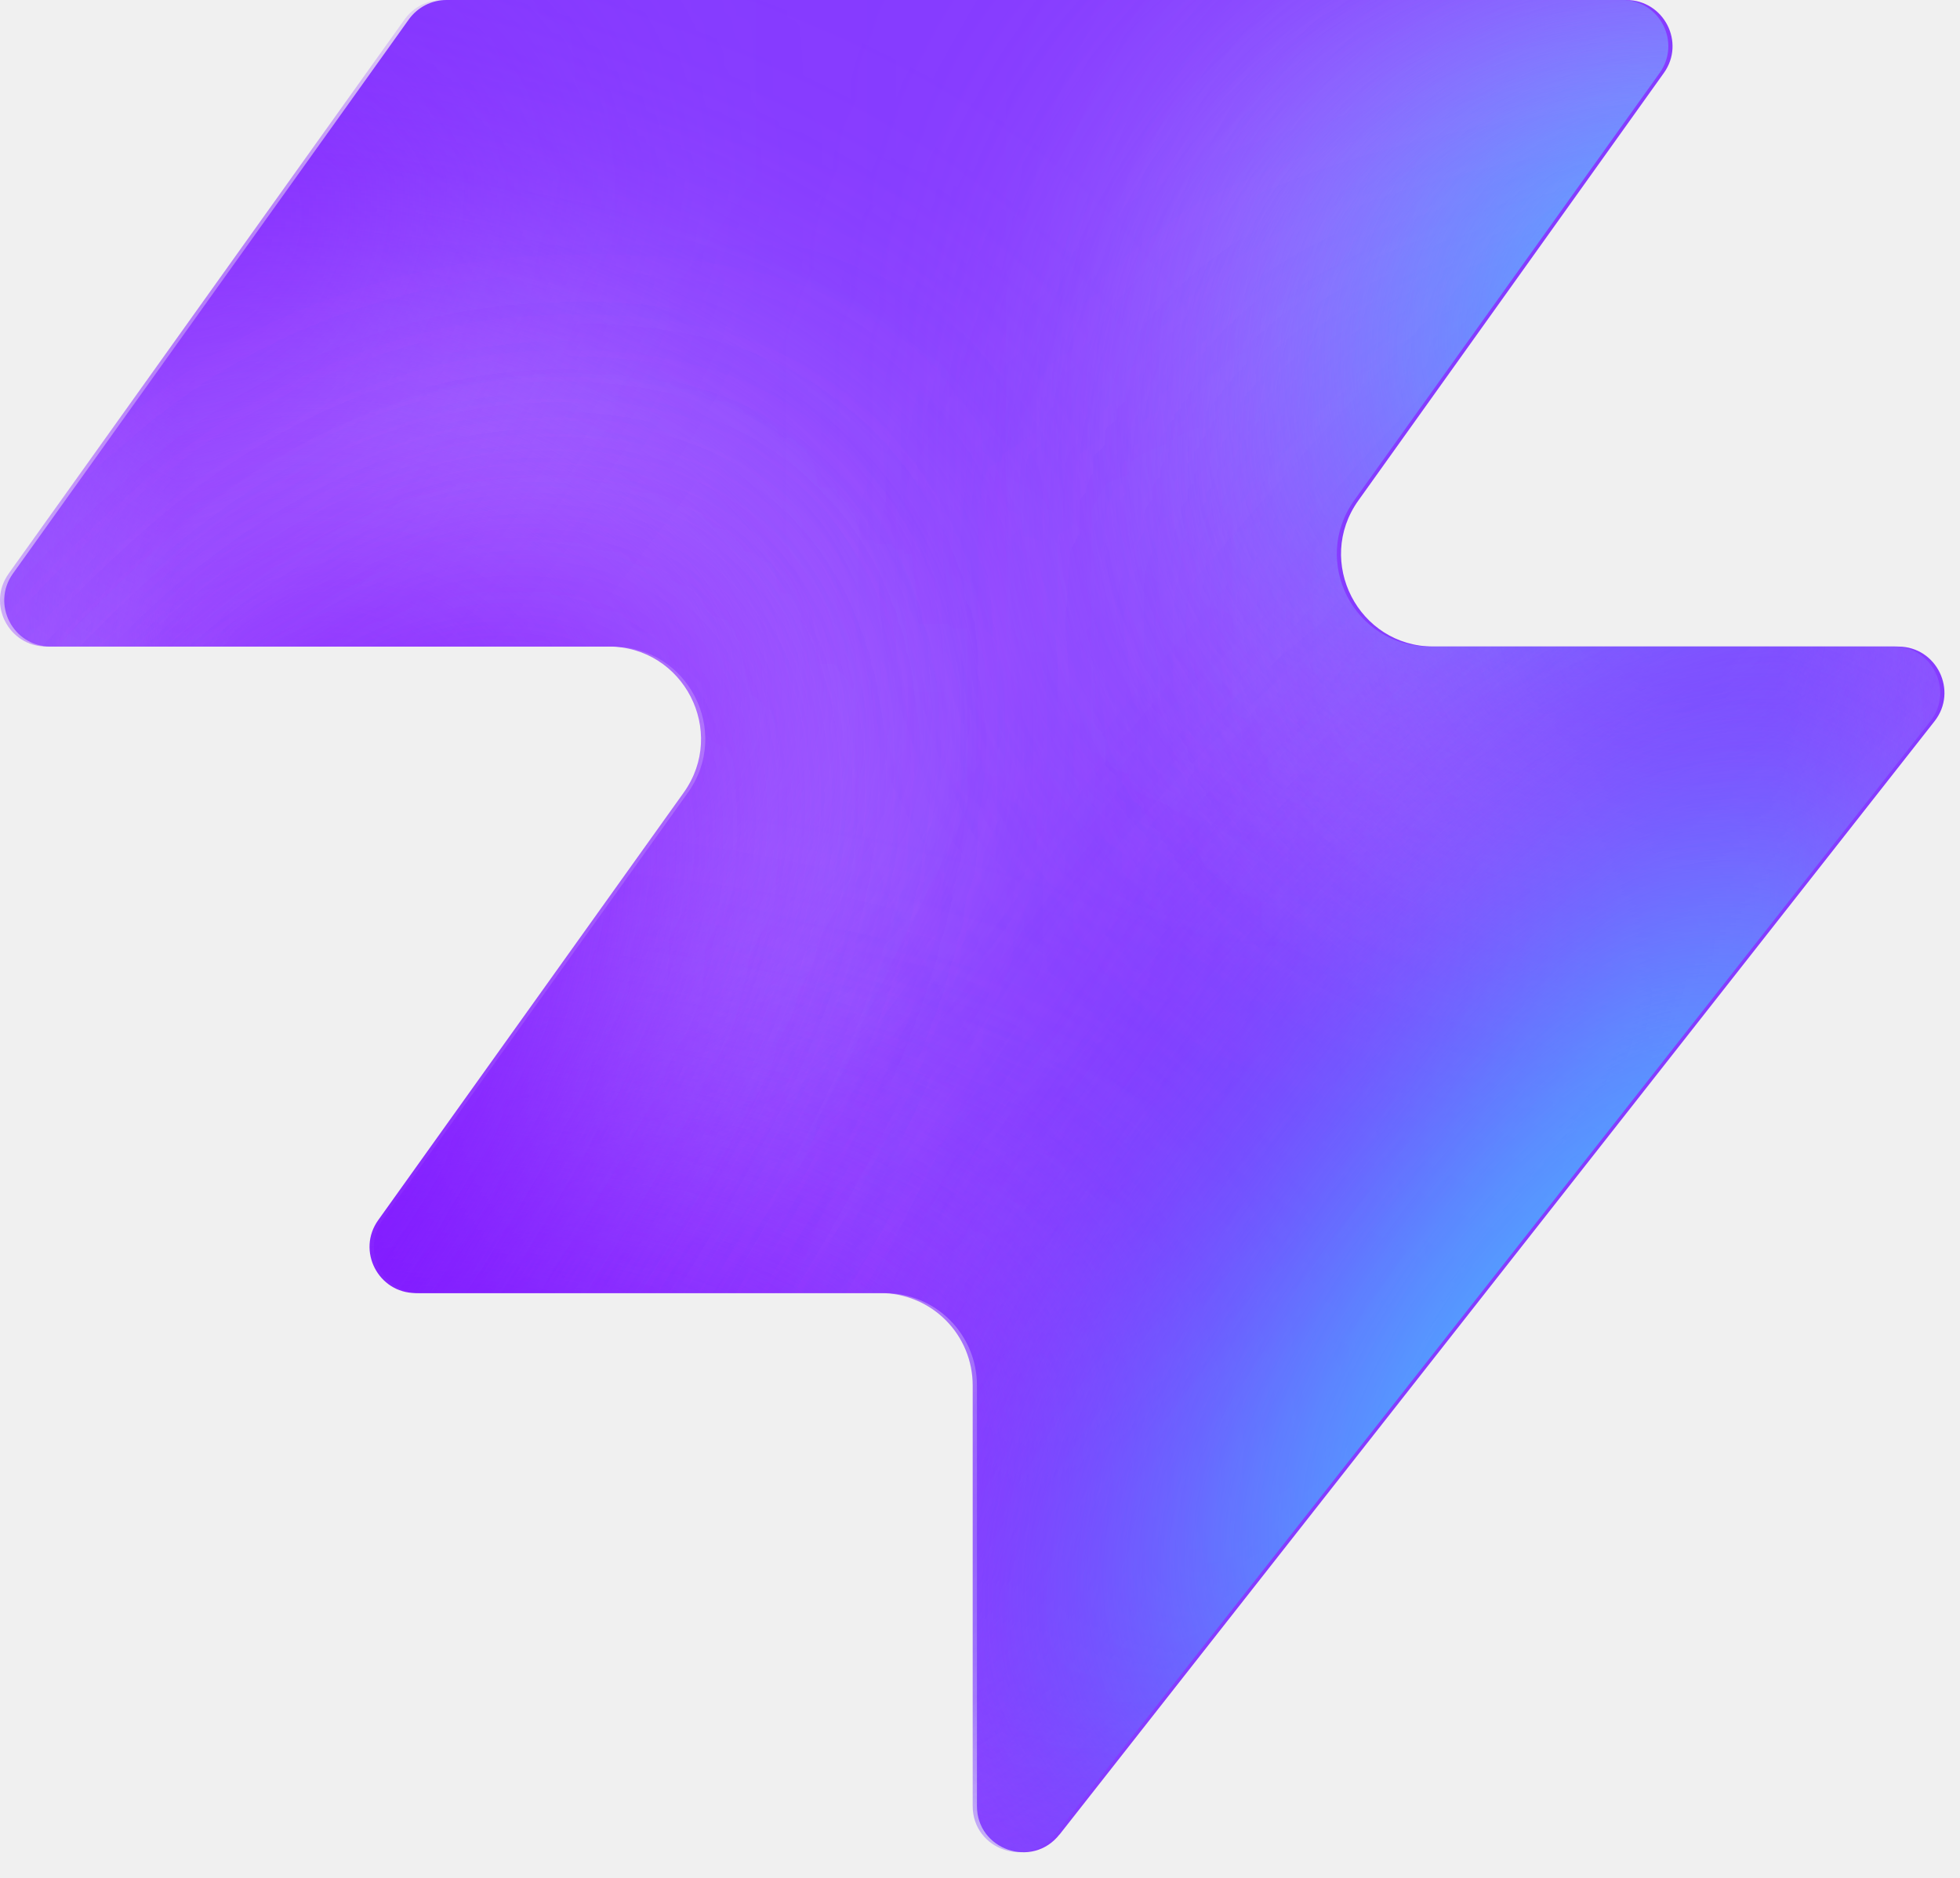
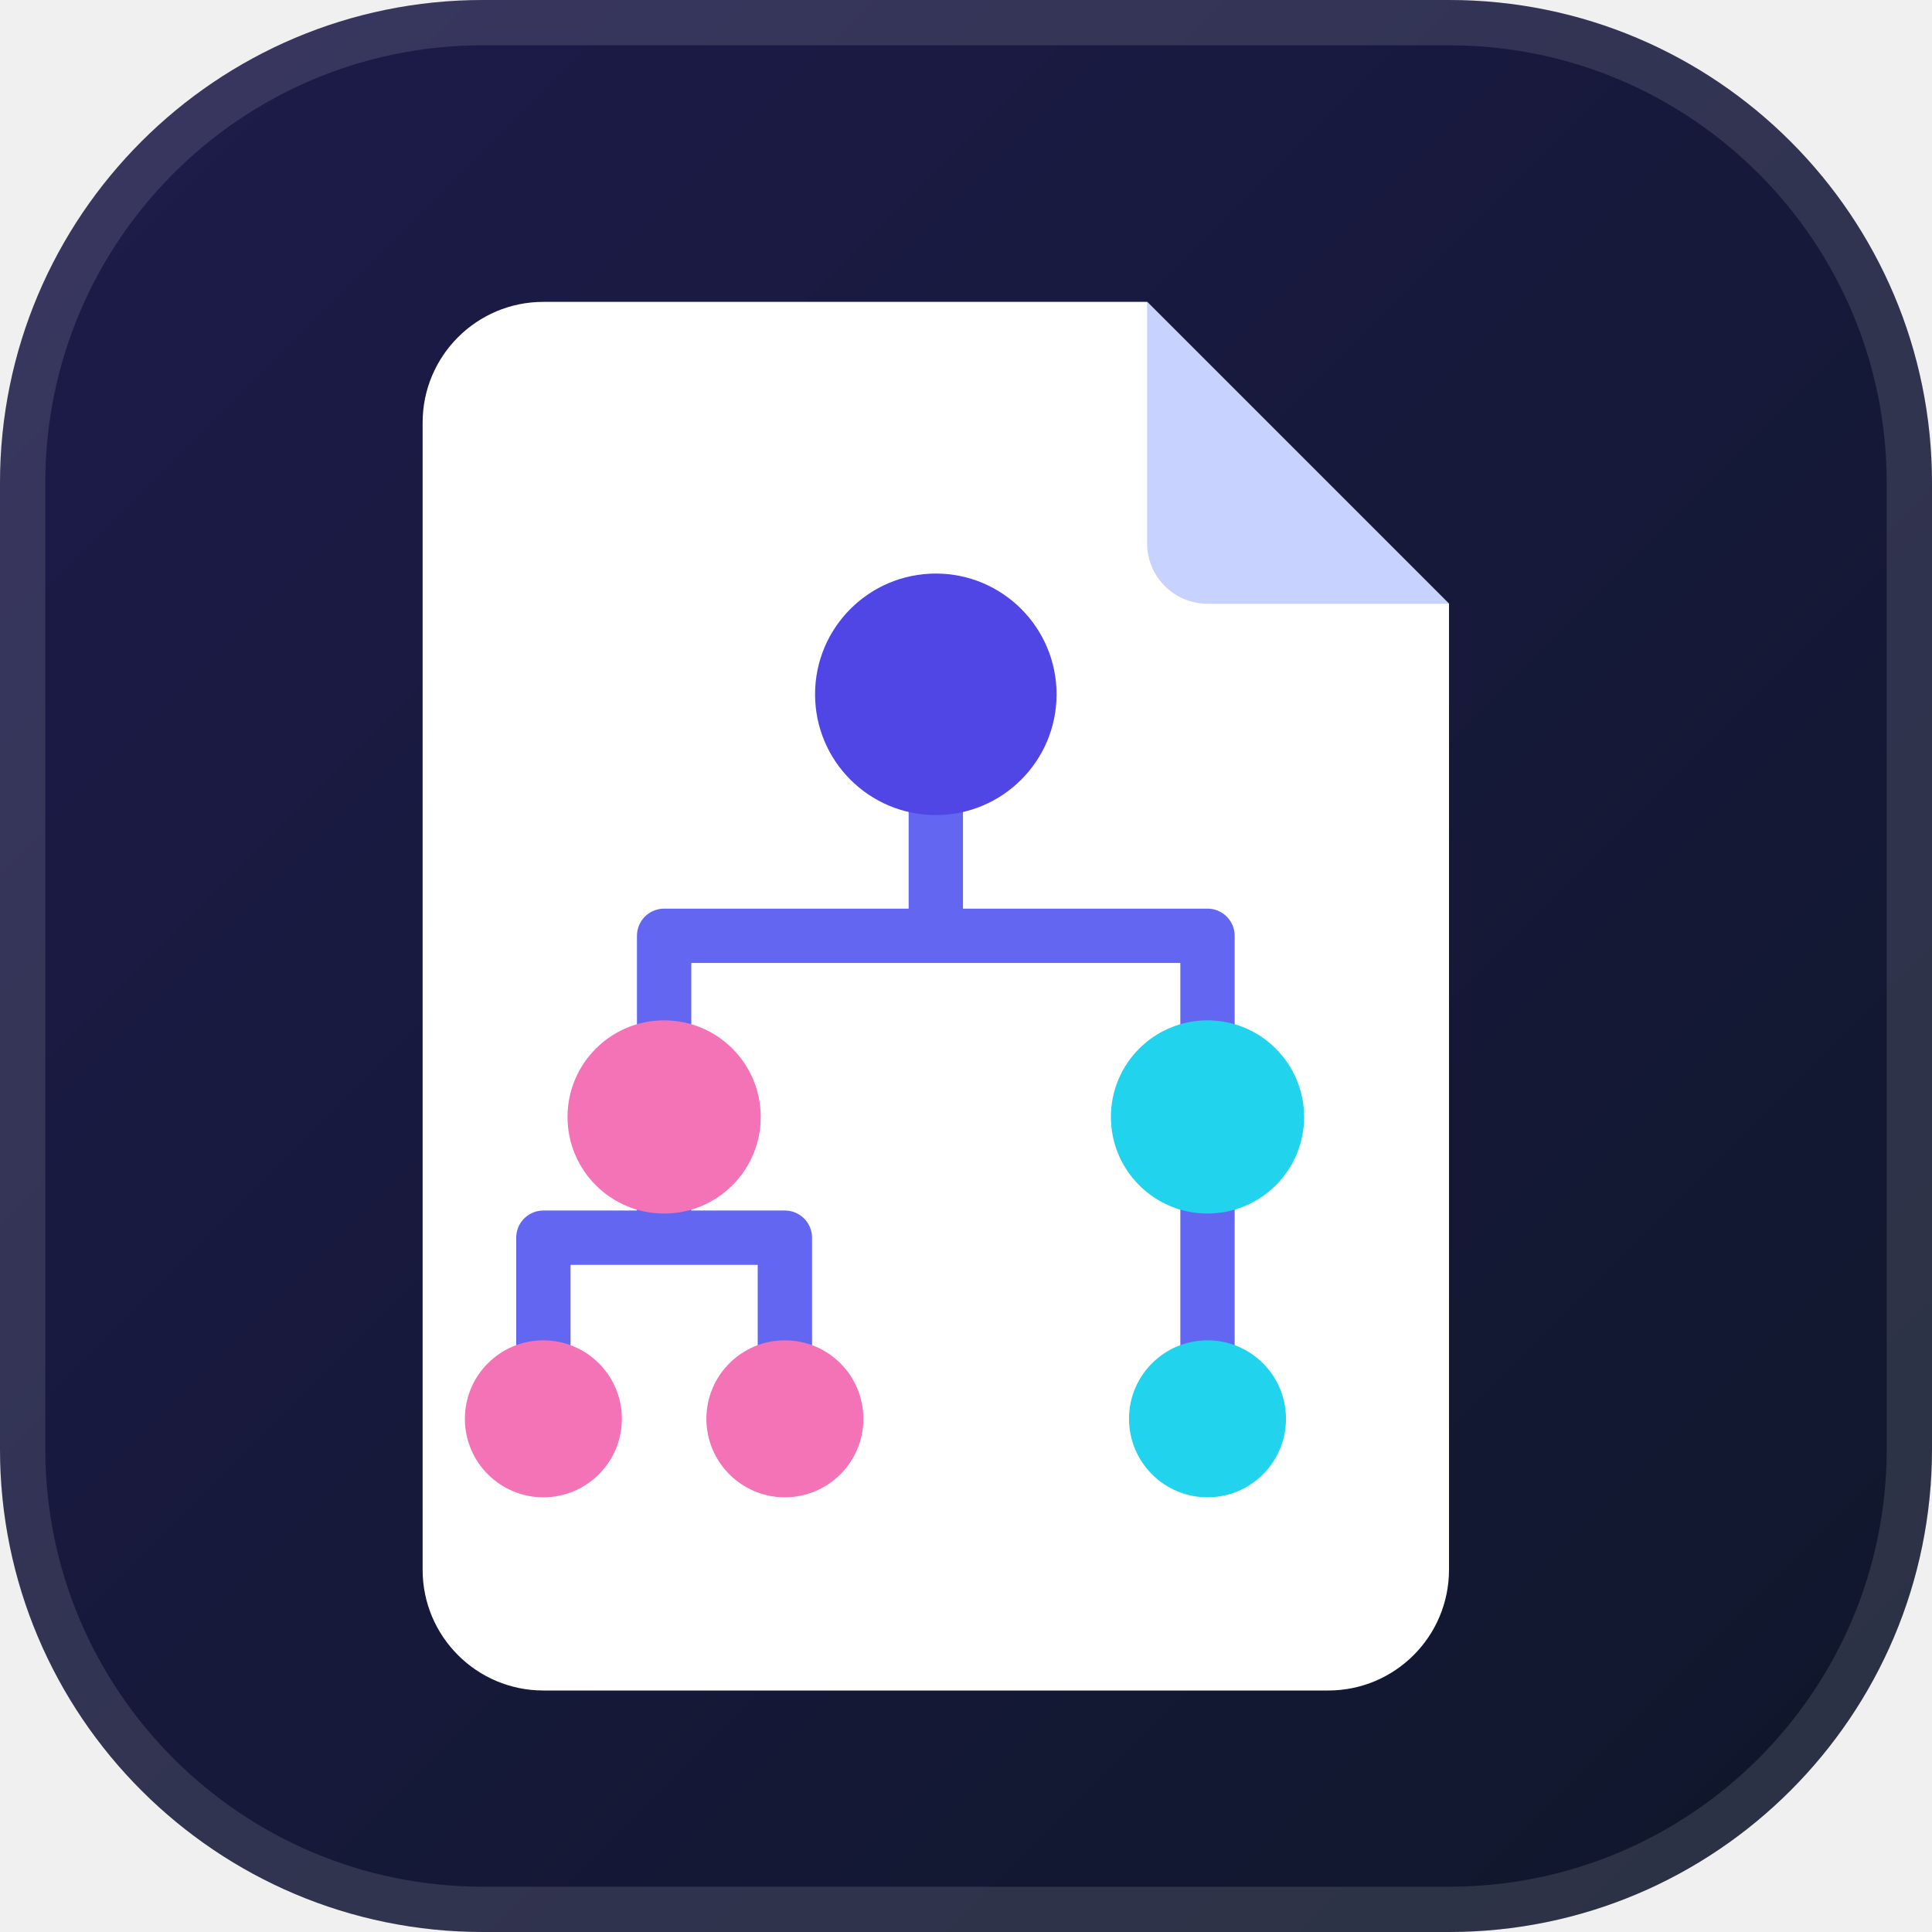
- <svg xmlns="http://www.w3.org/2000/svg" width="48" height="46" fill="none" viewBox="0 0 48 46">
-   <path fill="#863bff" d="M25.946 44.938c-.664.845-2.021.375-2.021-.698V33.937a2.26 2.26 0 0 0-2.262-2.262H10.287c-.92 0-1.456-1.04-.92-1.788l7.48-10.471c1.07-1.497 0-3.578-1.842-3.578H1.237c-.92 0-1.456-1.04-.92-1.788L10.013.474c.214-.297.556-.474.92-.474h28.894c.92 0 1.456 1.04.92 1.788l-7.48 10.471c-1.07 1.498 0 3.579 1.842 3.579h11.377c.943 0 1.473 1.088.89 1.83L25.947 44.94z" style="fill:#863bff;fill:color(display-p3 .525 .23 1);fill-opacity:1" />
-   <mask id="a" width="48" height="46" x="0" y="0" maskUnits="userSpaceOnUse" style="mask-type:alpha">
-     <path fill="#000" d="M25.842 44.938c-.664.844-2.021.375-2.021-.698V33.937a2.26 2.26 0 0 0-2.262-2.262H10.183c-.92 0-1.456-1.04-.92-1.788l7.48-10.471c1.07-1.498 0-3.579-1.842-3.579H1.133c-.92 0-1.456-1.04-.92-1.787L9.91.473c.214-.297.556-.474.92-.474h28.894c.92 0 1.456 1.04.92 1.788l-7.48 10.471c-1.07 1.498 0 3.578 1.842 3.578h11.377c.943 0 1.473 1.088.89 1.832L25.843 44.94z" style="fill:#000;fill-opacity:1" />
-   </mask>
-   <g mask="url(#a)">
-     <g filter="url(#b)">
-       <ellipse cx="5.508" cy="14.704" fill="#ede6ff" rx="5.508" ry="14.704" style="fill:#ede6ff;fill:color(display-p3 .927 .903 1);fill-opacity:1" transform="matrix(.00324 1 1 -.00324 -4.47 31.516)" />
-     </g>
-     <g filter="url(#c)">
-       <ellipse cx="10.399" cy="29.851" fill="#ede6ff" rx="10.399" ry="29.851" style="fill:#ede6ff;fill:color(display-p3 .927 .903 1);fill-opacity:1" transform="matrix(.00324 1 1 -.00324 -39.328 7.883)" />
-     </g>
-     <g filter="url(#d)">
-       <ellipse cx="5.508" cy="30.487" fill="#7e14ff" rx="5.508" ry="30.487" style="fill:#7e14ff;fill:color(display-p3 .492 .077 1);fill-opacity:1" transform="rotate(89.814 -25.913 -14.639)scale(1 -1)" />
-     </g>
-     <g filter="url(#e)">
-       <ellipse cx="5.508" cy="30.599" fill="#7e14ff" rx="5.508" ry="30.599" style="fill:#7e14ff;fill:color(display-p3 .492 .077 1);fill-opacity:1" transform="rotate(89.814 -32.644 -3.334)scale(1 -1)" />
-     </g>
-     <g filter="url(#f)">
-       <ellipse cx="5.508" cy="30.599" fill="#7e14ff" rx="5.508" ry="30.599" style="fill:#7e14ff;fill:color(display-p3 .492 .077 1);fill-opacity:1" transform="matrix(.00324 1 1 -.00324 -34.34 30.47)" />
-     </g>
-     <g filter="url(#g)">
-       <ellipse cx="14.072" cy="22.078" fill="#ede6ff" rx="14.072" ry="22.078" style="fill:#ede6ff;fill:color(display-p3 .927 .903 1);fill-opacity:1" transform="rotate(93.35 24.506 48.493)scale(-1 1)" />
-     </g>
-     <g filter="url(#h)">
-       <ellipse cx="3.47" cy="21.501" fill="#7e14ff" rx="3.47" ry="21.501" style="fill:#7e14ff;fill:color(display-p3 .492 .077 1);fill-opacity:1" transform="rotate(89.009 28.708 47.59)scale(-1 1)" />
-     </g>
-     <g filter="url(#i)">
-       <ellipse cx="3.47" cy="21.501" fill="#7e14ff" rx="3.47" ry="21.501" style="fill:#7e14ff;fill:color(display-p3 .492 .077 1);fill-opacity:1" transform="rotate(89.009 28.708 47.59)scale(-1 1)" />
-     </g>
-     <g filter="url(#j)">
-       <ellipse cx=".387" cy="8.972" fill="#7e14ff" rx="4.407" ry="29.108" style="fill:#7e14ff;fill:color(display-p3 .492 .077 1);fill-opacity:1" transform="rotate(39.51 .387 8.972)" />
-     </g>
-     <g filter="url(#k)">
-       <ellipse cx="47.523" cy="-6.092" fill="#7e14ff" rx="4.407" ry="29.108" style="fill:#7e14ff;fill:color(display-p3 .492 .077 1);fill-opacity:1" transform="rotate(37.892 47.523 -6.092)" />
-     </g>
-     <g filter="url(#l)">
-       <ellipse cx="41.412" cy="6.333" fill="#47bfff" rx="5.971" ry="9.665" style="fill:#47bfff;fill:color(display-p3 .28 .748 1);fill-opacity:1" transform="rotate(37.892 41.412 6.333)" />
-     </g>
-     <g filter="url(#m)">
-       <ellipse cx="-1.879" cy="38.332" fill="#7e14ff" rx="4.407" ry="29.108" style="fill:#7e14ff;fill:color(display-p3 .492 .077 1);fill-opacity:1" transform="rotate(37.892 -1.88 38.332)" />
-     </g>
-     <g filter="url(#n)">
-       <ellipse cx="-1.879" cy="38.332" fill="#7e14ff" rx="4.407" ry="29.108" style="fill:#7e14ff;fill:color(display-p3 .492 .077 1);fill-opacity:1" transform="rotate(37.892 -1.88 38.332)" />
-     </g>
-     <g filter="url(#o)">
-       <ellipse cx="35.651" cy="29.907" fill="#7e14ff" rx="4.407" ry="29.108" style="fill:#7e14ff;fill:color(display-p3 .492 .077 1);fill-opacity:1" transform="rotate(37.892 35.651 29.907)" />
-     </g>
-     <g filter="url(#p)">
-       <ellipse cx="38.418" cy="32.4" fill="#47bfff" rx="5.971" ry="15.297" style="fill:#47bfff;fill:color(display-p3 .28 .748 1);fill-opacity:1" transform="rotate(37.892 38.418 32.4)" />
-     </g>
-   </g>
+ <svg xmlns="http://www.w3.org/2000/svg" viewBox="0 0 64 64">
  <defs>
-     <filter id="b" width="60.045" height="41.654" x="-19.77" y="16.149" color-interpolation-filters="sRGB" filterUnits="userSpaceOnUse">
-       <feFlood flood-opacity="0" result="BackgroundImageFix" />
-       <feBlend in="SourceGraphic" in2="BackgroundImageFix" result="shape" />
-       <feGaussianBlur result="effect1_foregroundBlur_2002_17158" stdDeviation="7.659" />
-     </filter>
-     <filter id="c" width="90.34" height="51.437" x="-54.613" y="-7.533" color-interpolation-filters="sRGB" filterUnits="userSpaceOnUse">
-       <feFlood flood-opacity="0" result="BackgroundImageFix" />
-       <feBlend in="SourceGraphic" in2="BackgroundImageFix" result="shape" />
-       <feGaussianBlur result="effect1_foregroundBlur_2002_17158" stdDeviation="7.659" />
-     </filter>
-     <filter id="d" width="79.355" height="29.4" x="-49.64" y="2.03" color-interpolation-filters="sRGB" filterUnits="userSpaceOnUse">
-       <feFlood flood-opacity="0" result="BackgroundImageFix" />
-       <feBlend in="SourceGraphic" in2="BackgroundImageFix" result="shape" />
-       <feGaussianBlur result="effect1_foregroundBlur_2002_17158" stdDeviation="4.596" />
-     </filter>
-     <filter id="e" width="79.579" height="29.4" x="-45.045" y="20.029" color-interpolation-filters="sRGB" filterUnits="userSpaceOnUse">
-       <feFlood flood-opacity="0" result="BackgroundImageFix" />
-       <feBlend in="SourceGraphic" in2="BackgroundImageFix" result="shape" />
-       <feGaussianBlur result="effect1_foregroundBlur_2002_17158" stdDeviation="4.596" />
-     </filter>
-     <filter id="f" width="79.579" height="29.4" x="-43.513" y="21.178" color-interpolation-filters="sRGB" filterUnits="userSpaceOnUse">
-       <feFlood flood-opacity="0" result="BackgroundImageFix" />
-       <feBlend in="SourceGraphic" in2="BackgroundImageFix" result="shape" />
-       <feGaussianBlur result="effect1_foregroundBlur_2002_17158" stdDeviation="4.596" />
-     </filter>
-     <filter id="g" width="74.749" height="58.852" x="15.756" y="-17.901" color-interpolation-filters="sRGB" filterUnits="userSpaceOnUse">
-       <feFlood flood-opacity="0" result="BackgroundImageFix" />
-       <feBlend in="SourceGraphic" in2="BackgroundImageFix" result="shape" />
-       <feGaussianBlur result="effect1_foregroundBlur_2002_17158" stdDeviation="7.659" />
-     </filter>
-     <filter id="h" width="61.377" height="25.362" x="23.548" y="2.284" color-interpolation-filters="sRGB" filterUnits="userSpaceOnUse">
-       <feFlood flood-opacity="0" result="BackgroundImageFix" />
-       <feBlend in="SourceGraphic" in2="BackgroundImageFix" result="shape" />
-       <feGaussianBlur result="effect1_foregroundBlur_2002_17158" stdDeviation="4.596" />
-     </filter>
-     <filter id="i" width="61.377" height="25.362" x="23.548" y="2.284" color-interpolation-filters="sRGB" filterUnits="userSpaceOnUse">
-       <feFlood flood-opacity="0" result="BackgroundImageFix" />
-       <feBlend in="SourceGraphic" in2="BackgroundImageFix" result="shape" />
-       <feGaussianBlur result="effect1_foregroundBlur_2002_17158" stdDeviation="4.596" />
-     </filter>
-     <filter id="j" width="56.045" height="63.649" x="-27.636" y="-22.853" color-interpolation-filters="sRGB" filterUnits="userSpaceOnUse">
-       <feFlood flood-opacity="0" result="BackgroundImageFix" />
-       <feBlend in="SourceGraphic" in2="BackgroundImageFix" result="shape" />
-       <feGaussianBlur result="effect1_foregroundBlur_2002_17158" stdDeviation="4.596" />
-     </filter>
-     <filter id="k" width="54.814" height="64.646" x="20.116" y="-38.415" color-interpolation-filters="sRGB" filterUnits="userSpaceOnUse">
-       <feFlood flood-opacity="0" result="BackgroundImageFix" />
-       <feBlend in="SourceGraphic" in2="BackgroundImageFix" result="shape" />
-       <feGaussianBlur result="effect1_foregroundBlur_2002_17158" stdDeviation="4.596" />
-     </filter>
-     <filter id="l" width="33.541" height="35.313" x="24.641" y="-11.323" color-interpolation-filters="sRGB" filterUnits="userSpaceOnUse">
-       <feFlood flood-opacity="0" result="BackgroundImageFix" />
-       <feBlend in="SourceGraphic" in2="BackgroundImageFix" result="shape" />
-       <feGaussianBlur result="effect1_foregroundBlur_2002_17158" stdDeviation="4.596" />
-     </filter>
-     <filter id="m" width="54.814" height="64.646" x="-29.286" y="6.009" color-interpolation-filters="sRGB" filterUnits="userSpaceOnUse">
-       <feFlood flood-opacity="0" result="BackgroundImageFix" />
-       <feBlend in="SourceGraphic" in2="BackgroundImageFix" result="shape" />
-       <feGaussianBlur result="effect1_foregroundBlur_2002_17158" stdDeviation="4.596" />
-     </filter>
-     <filter id="n" width="54.814" height="64.646" x="-29.286" y="6.009" color-interpolation-filters="sRGB" filterUnits="userSpaceOnUse">
-       <feFlood flood-opacity="0" result="BackgroundImageFix" />
-       <feBlend in="SourceGraphic" in2="BackgroundImageFix" result="shape" />
-       <feGaussianBlur result="effect1_foregroundBlur_2002_17158" stdDeviation="4.596" />
-     </filter>
-     <filter id="o" width="54.814" height="64.646" x="8.244" y="-2.416" color-interpolation-filters="sRGB" filterUnits="userSpaceOnUse">
-       <feFlood flood-opacity="0" result="BackgroundImageFix" />
-       <feBlend in="SourceGraphic" in2="BackgroundImageFix" result="shape" />
-       <feGaussianBlur result="effect1_foregroundBlur_2002_17158" stdDeviation="4.596" />
-     </filter>
-     <filter id="p" width="39.409" height="43.623" x="18.713" y="10.588" color-interpolation-filters="sRGB" filterUnits="userSpaceOnUse">
-       <feFlood flood-opacity="0" result="BackgroundImageFix" />
-       <feBlend in="SourceGraphic" in2="BackgroundImageFix" result="shape" />
-       <feGaussianBlur result="effect1_foregroundBlur_2002_17158" stdDeviation="4.596" />
-     </filter>
+     <linearGradient id="sicda-fondo" x1="0" y1="0" x2="1" y2="1">
+       <stop offset="0" stop-color="#1e1b4b" />
+       <stop offset="1" stop-color="#0f172a" />
+     </linearGradient>
  </defs>
+   <rect width="64" height="64" rx="16" fill="url(#sicda-fondo)" />
+   <rect x="0.75" y="0.75" width="62.5" height="62.5" rx="15.25" fill="none" stroke="#ffffff" stroke-opacity=".12" stroke-width="1.5" />
+   <path d="M18 10h20l10 10v32a4 4 0 0 1-4 4H18a4 4 0 0 1-4-4V14a4 4 0 0 1 4-4z" fill="#ffffff" />
+   <path d="M38 10v8a2 2 0 0 0 2 2h8" fill="#c7d2fe" />
+   <path d="M31 25v6M31 31H22v6M31 31h9v6M22 37v4M40 37v4M22 41h-4v4M22 41h4v4M40 41v4" stroke="#6366f1" stroke-width="1.8" fill="none" stroke-linecap="round" stroke-linejoin="round" />
+   <circle cx="31" cy="23" r="4" fill="#4f46e5" />
+   <circle cx="22" cy="37" r="3.2" fill="#f472b6" />
+   <circle cx="40" cy="37" r="3.2" fill="#22d3ee" />
+   <circle cx="18" cy="47" r="2.6" fill="#f472b6" />
+   <circle cx="26" cy="47" r="2.6" fill="#f472b6" />
+   <circle cx="40" cy="47" r="2.6" fill="#22d3ee" />
</svg>
